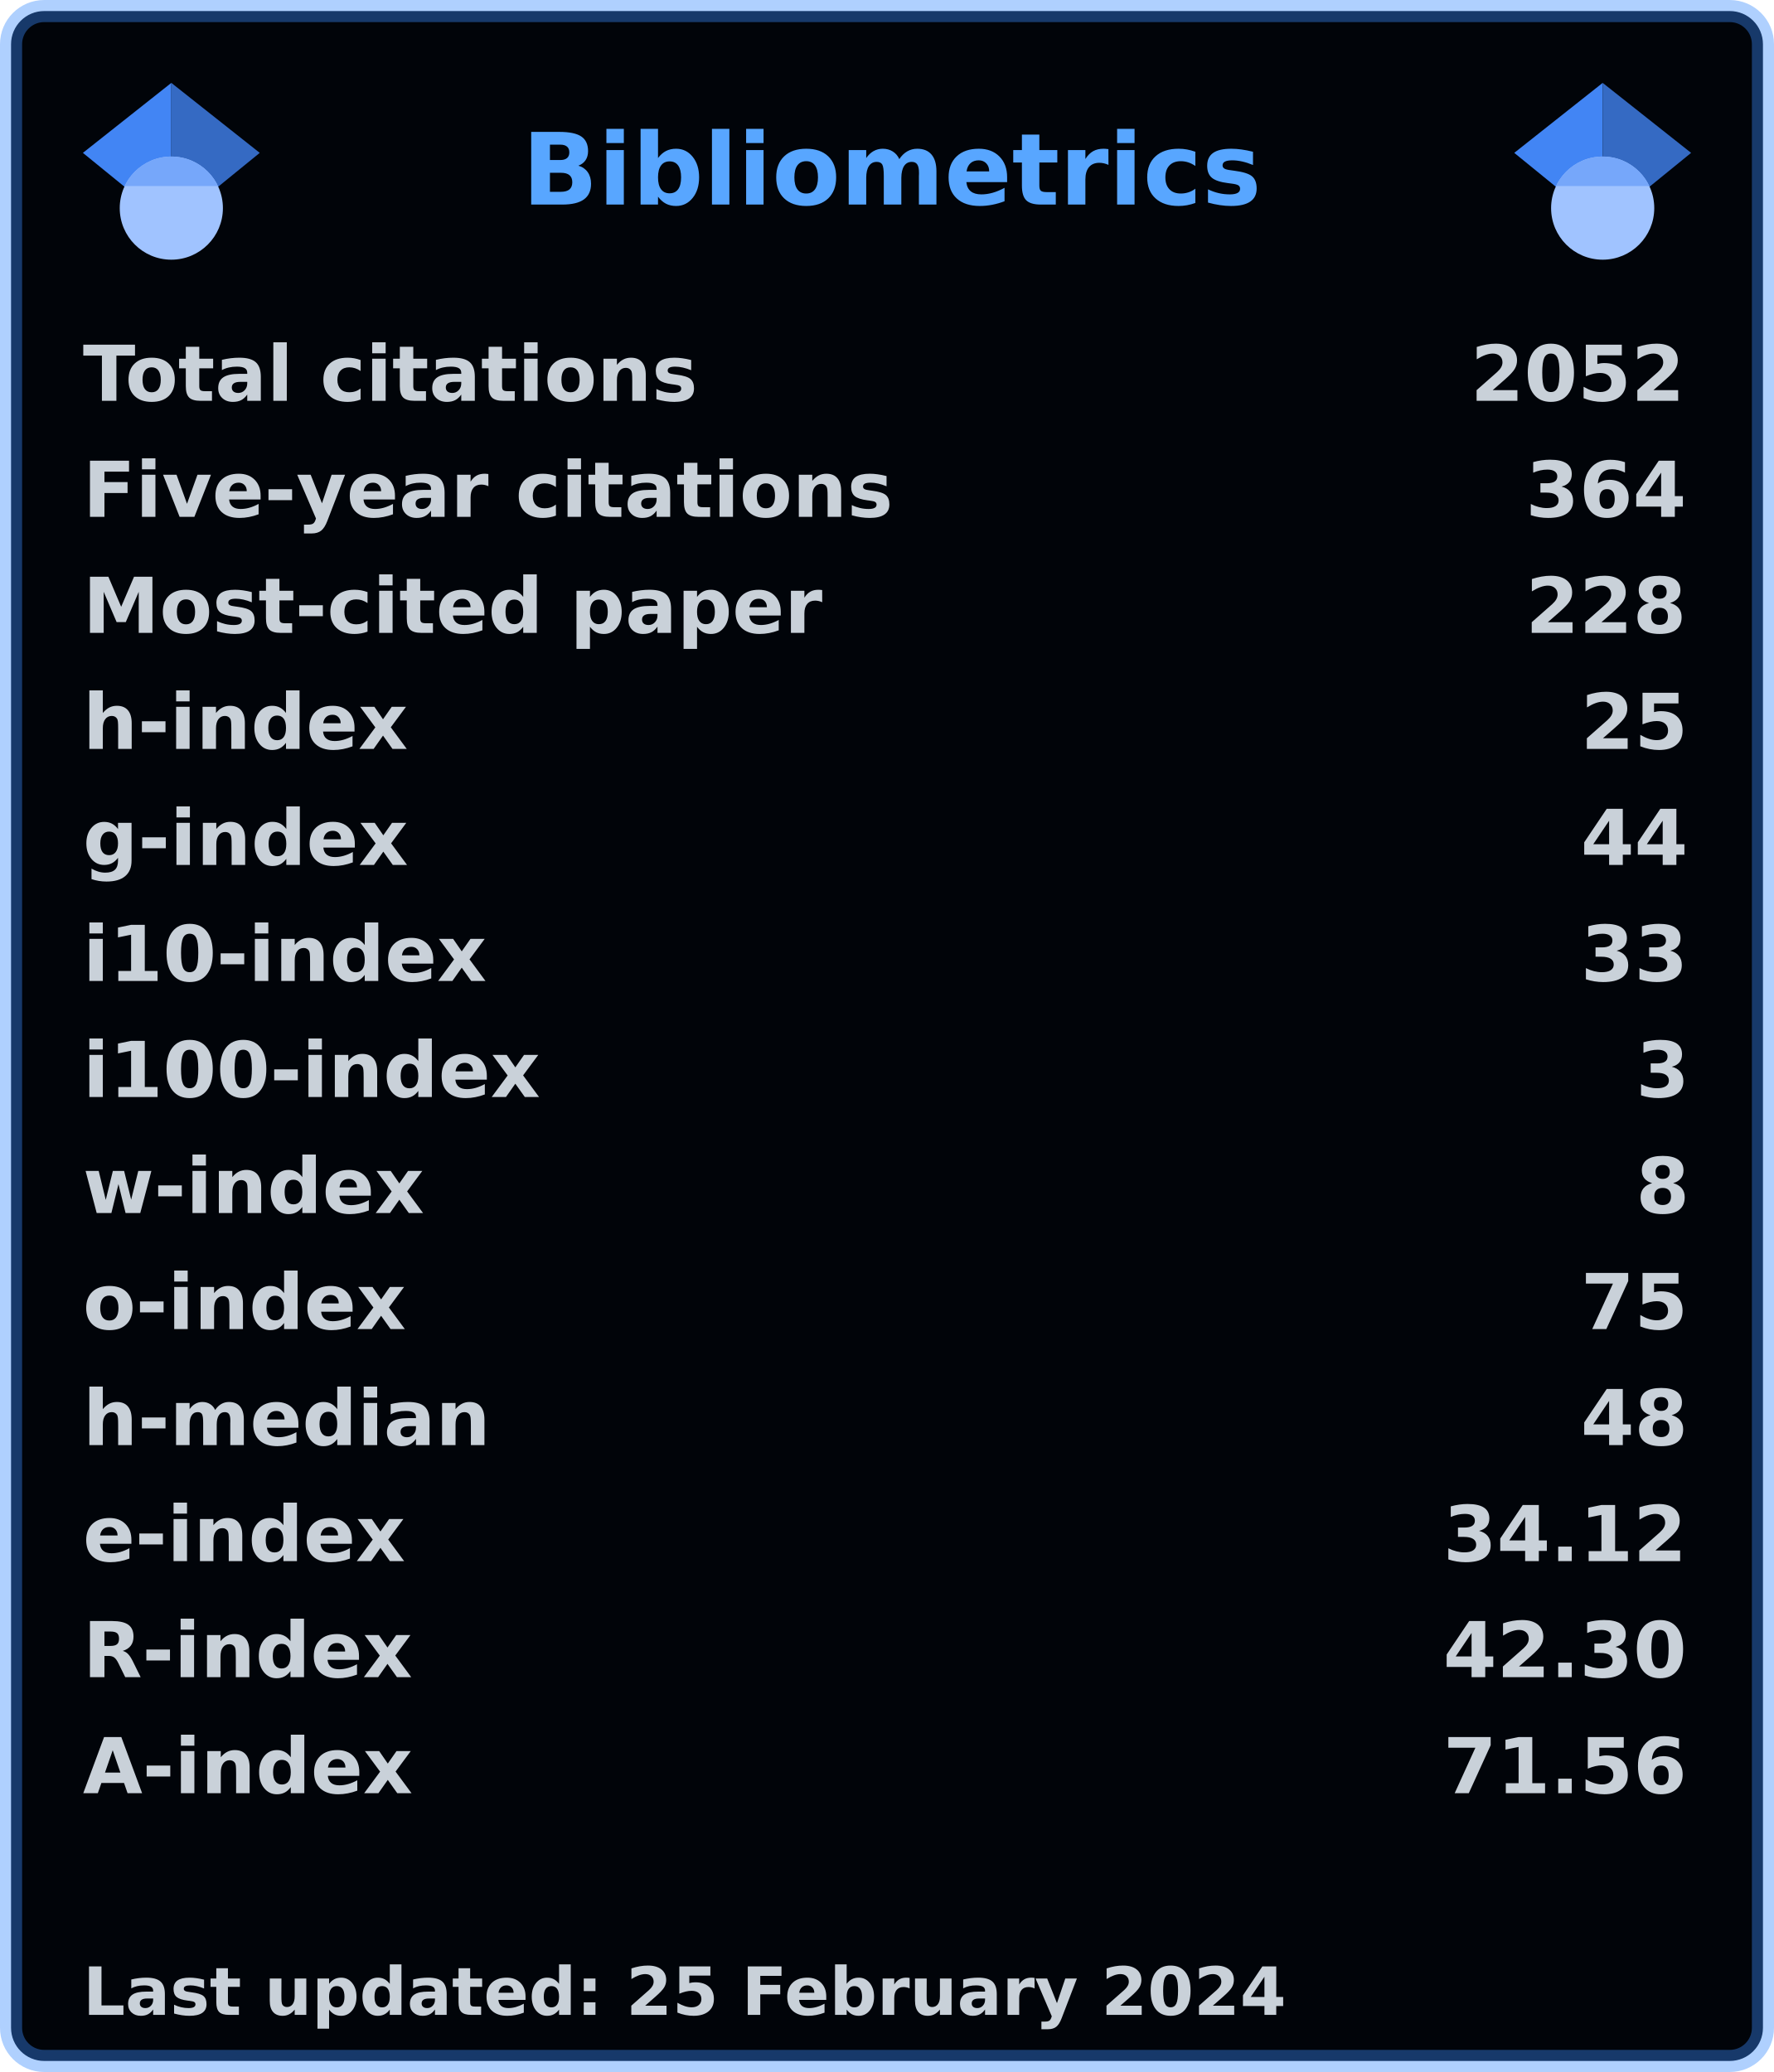
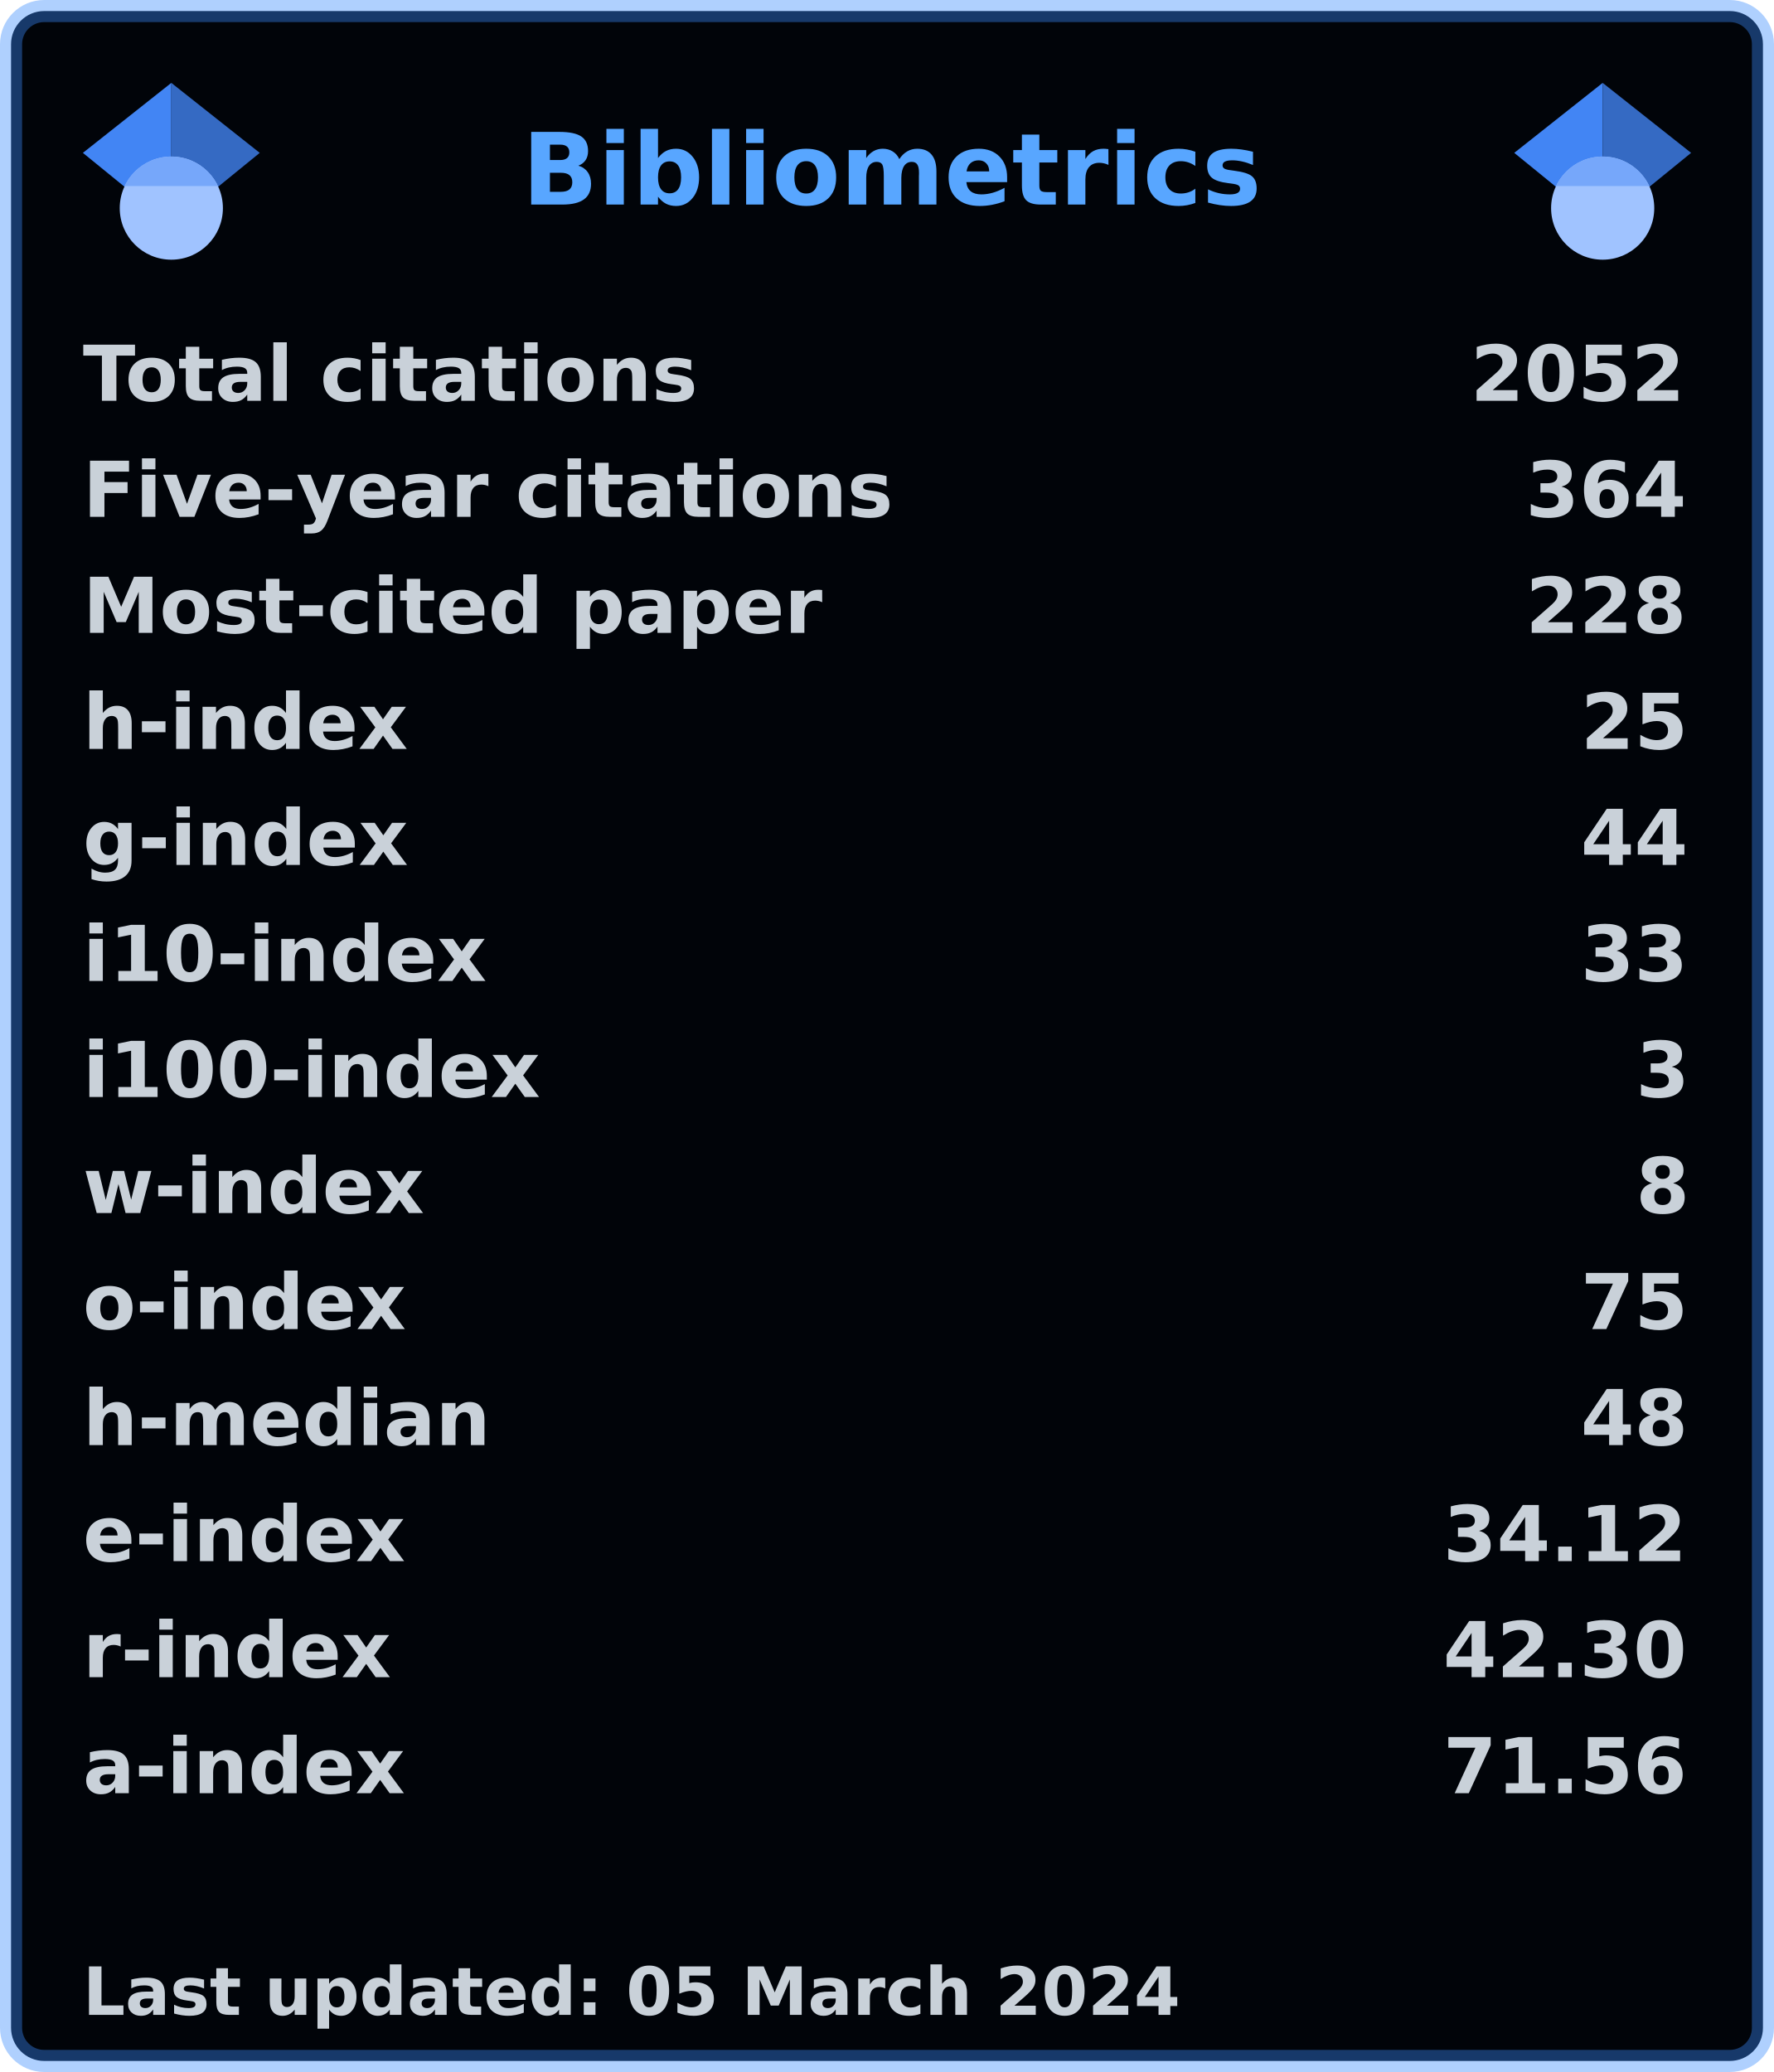
<svg xmlns="http://www.w3.org/2000/svg" width="321" height="375" viewBox="0 0 321 375" lang="en" xml:lang="en">
  <rect x="2" y="2" stroke-width="4" rx="6" width="317" height="371" stroke="rgba(56,139,253,0.4)" fill="#010409" />
  <g font-weight="600" font-size="110pt" font-family="Verdana,Geneva,DejaVu Sans,sans-serif" text-rendering="geometricPrecision">
    <text x="768" y="301" lengthAdjust="spacingAndGlyphs" textLength="1074" transform="scale(0.123)" fill="#58a6ff">Bibliometrics</text>
    <g fill="#c9d1d9">
      <g transform="translate(15, 60)">
        <g transform="scale(0.095)">
          <text lengthAdjust="spacingAndGlyphs" textLength="1170" x="0" y="132">Total citations</text>
          <text lengthAdjust="spacingAndGlyphs" textLength="420" x="2643" y="132">2052</text>
        </g>
      </g>
      <g transform="translate(15, 81)">
        <g transform="scale(0.095)">
          <text lengthAdjust="spacingAndGlyphs" textLength="1524" x="0" y="132">Five-year citations</text>
          <text lengthAdjust="spacingAndGlyphs" textLength="315" x="2748" y="132">364</text>
        </g>
      </g>
      <g transform="translate(15, 102)">
        <g transform="scale(0.095)">
          <text lengthAdjust="spacingAndGlyphs" textLength="1395" x="0" y="132">Most-cited paper</text>
          <text lengthAdjust="spacingAndGlyphs" textLength="315" x="2748" y="132">228</text>
        </g>
      </g>
      <g transform="translate(15, 123)">
        <g transform="scale(0.095)">
          <text lengthAdjust="spacingAndGlyphs" textLength="621" x="0" y="132">h-index</text>
          <text lengthAdjust="spacingAndGlyphs" textLength="210" x="2853" y="132">25</text>
        </g>
      </g>
      <g transform="translate(15, 144)">
        <g transform="scale(0.095)">
          <text lengthAdjust="spacingAndGlyphs" textLength="621" x="0" y="132">g-index</text>
          <text lengthAdjust="spacingAndGlyphs" textLength="210" x="2853" y="132">44</text>
        </g>
      </g>
      <g transform="translate(15, 165)">
        <g transform="scale(0.095)">
          <text lengthAdjust="spacingAndGlyphs" textLength="772" x="0" y="132">i10-index</text>
          <text lengthAdjust="spacingAndGlyphs" textLength="210" x="2853" y="132">33</text>
        </g>
      </g>
      <g transform="translate(15, 186)">
        <g transform="scale(0.095)">
          <text lengthAdjust="spacingAndGlyphs" textLength="878" x="0" y="132">i100-index</text>
          <text lengthAdjust="spacingAndGlyphs" textLength="105" x="2958" y="132">3</text>
        </g>
      </g>
      <g transform="translate(15, 207)">
        <g transform="scale(0.095)">
          <text lengthAdjust="spacingAndGlyphs" textLength="651" x="0" y="132">w-index</text>
          <text lengthAdjust="spacingAndGlyphs" textLength="105" x="2958" y="132">8</text>
        </g>
      </g>
      <g transform="translate(15, 228)">
        <g transform="scale(0.095)">
          <text lengthAdjust="spacingAndGlyphs" textLength="618" x="0" y="132">o-index</text>
          <text lengthAdjust="spacingAndGlyphs" textLength="210" x="2853" y="132">75</text>
        </g>
      </g>
      <g transform="translate(15, 249)">
        <g transform="scale(0.095)">
          <text lengthAdjust="spacingAndGlyphs" textLength="784" x="0" y="132">h-median</text>
          <text lengthAdjust="spacingAndGlyphs" textLength="210" x="2853" y="132">48</text>
        </g>
      </g>
      <g transform="translate(15, 270)">
        <g transform="scale(0.095)">
          <text lengthAdjust="spacingAndGlyphs" textLength="618" x="0" y="132">e-index</text>
          <text lengthAdjust="spacingAndGlyphs" textLength="472" x="2591" y="132">34.12</text>
        </g>
      </g>
      <g transform="translate(15, 291)">
        <g transform="scale(0.095)">
-           <text lengthAdjust="spacingAndGlyphs" textLength="630" x="0" y="132">R-index</text>
+           <text lengthAdjust="spacingAndGlyphs" textLength="584" x="0" y="132">r-index</text>
          <text lengthAdjust="spacingAndGlyphs" textLength="472" x="2591" y="132">42.30</text>
        </g>
      </g>
      <g transform="translate(15, 312)">
        <g transform="scale(0.095)">
-           <text lengthAdjust="spacingAndGlyphs" textLength="628" x="0" y="132">A-index</text>
+           <text lengthAdjust="spacingAndGlyphs" textLength="616" x="0" y="132">a-index</text>
          <text lengthAdjust="spacingAndGlyphs" textLength="472" x="2591" y="132">71.56</text>
        </g>
      </g>
      <g transform="translate(15, 354)">
        <g transform="scale(0.082)">
-           <text lengthAdjust="spacingAndGlyphs" textLength="2658" x="0" y="130">Last updated: 25 February 2024</text>
+           <text lengthAdjust="spacingAndGlyphs" textLength="2425" x="0" y="130">Last updated: 05 March 2024</text>
        </g>
      </g>
      <svg x="15" y="15" width="32" height="32" viewBox="0 0 512 512">
        <path fill="#4285f4" d="M256 411.12L0 202.667 256 0z" />
        <path fill="#356ac3" d="M256 411.12l256-208.453L256 0z" />
        <circle fill="#a0c3ff" cx="256" cy="362.667" r="149.333" />
        <path fill="#76a7fa" d="M121.037 298.667c23.968-50.453 75.392-85.334 134.963-85.334s110.995 34.881 134.963 85.334H121.037z" />
      </svg>
      <svg x="274" y="15" width="32" height="32" viewBox="0 0 512 512">
        <path fill="#4285f4" d="M256 411.12L0 202.667 256 0z" />
        <path fill="#356ac3" d="M256 411.12l256-208.453L256 0z" />
        <circle fill="#a0c3ff" cx="256" cy="362.667" r="149.333" />
        <path fill="#76a7fa" d="M121.037 298.667c23.968-50.453 75.392-85.334 134.963-85.334s110.995 34.881 134.963 85.334H121.037z" />
      </svg>
    </g>
  </g>
</svg>
